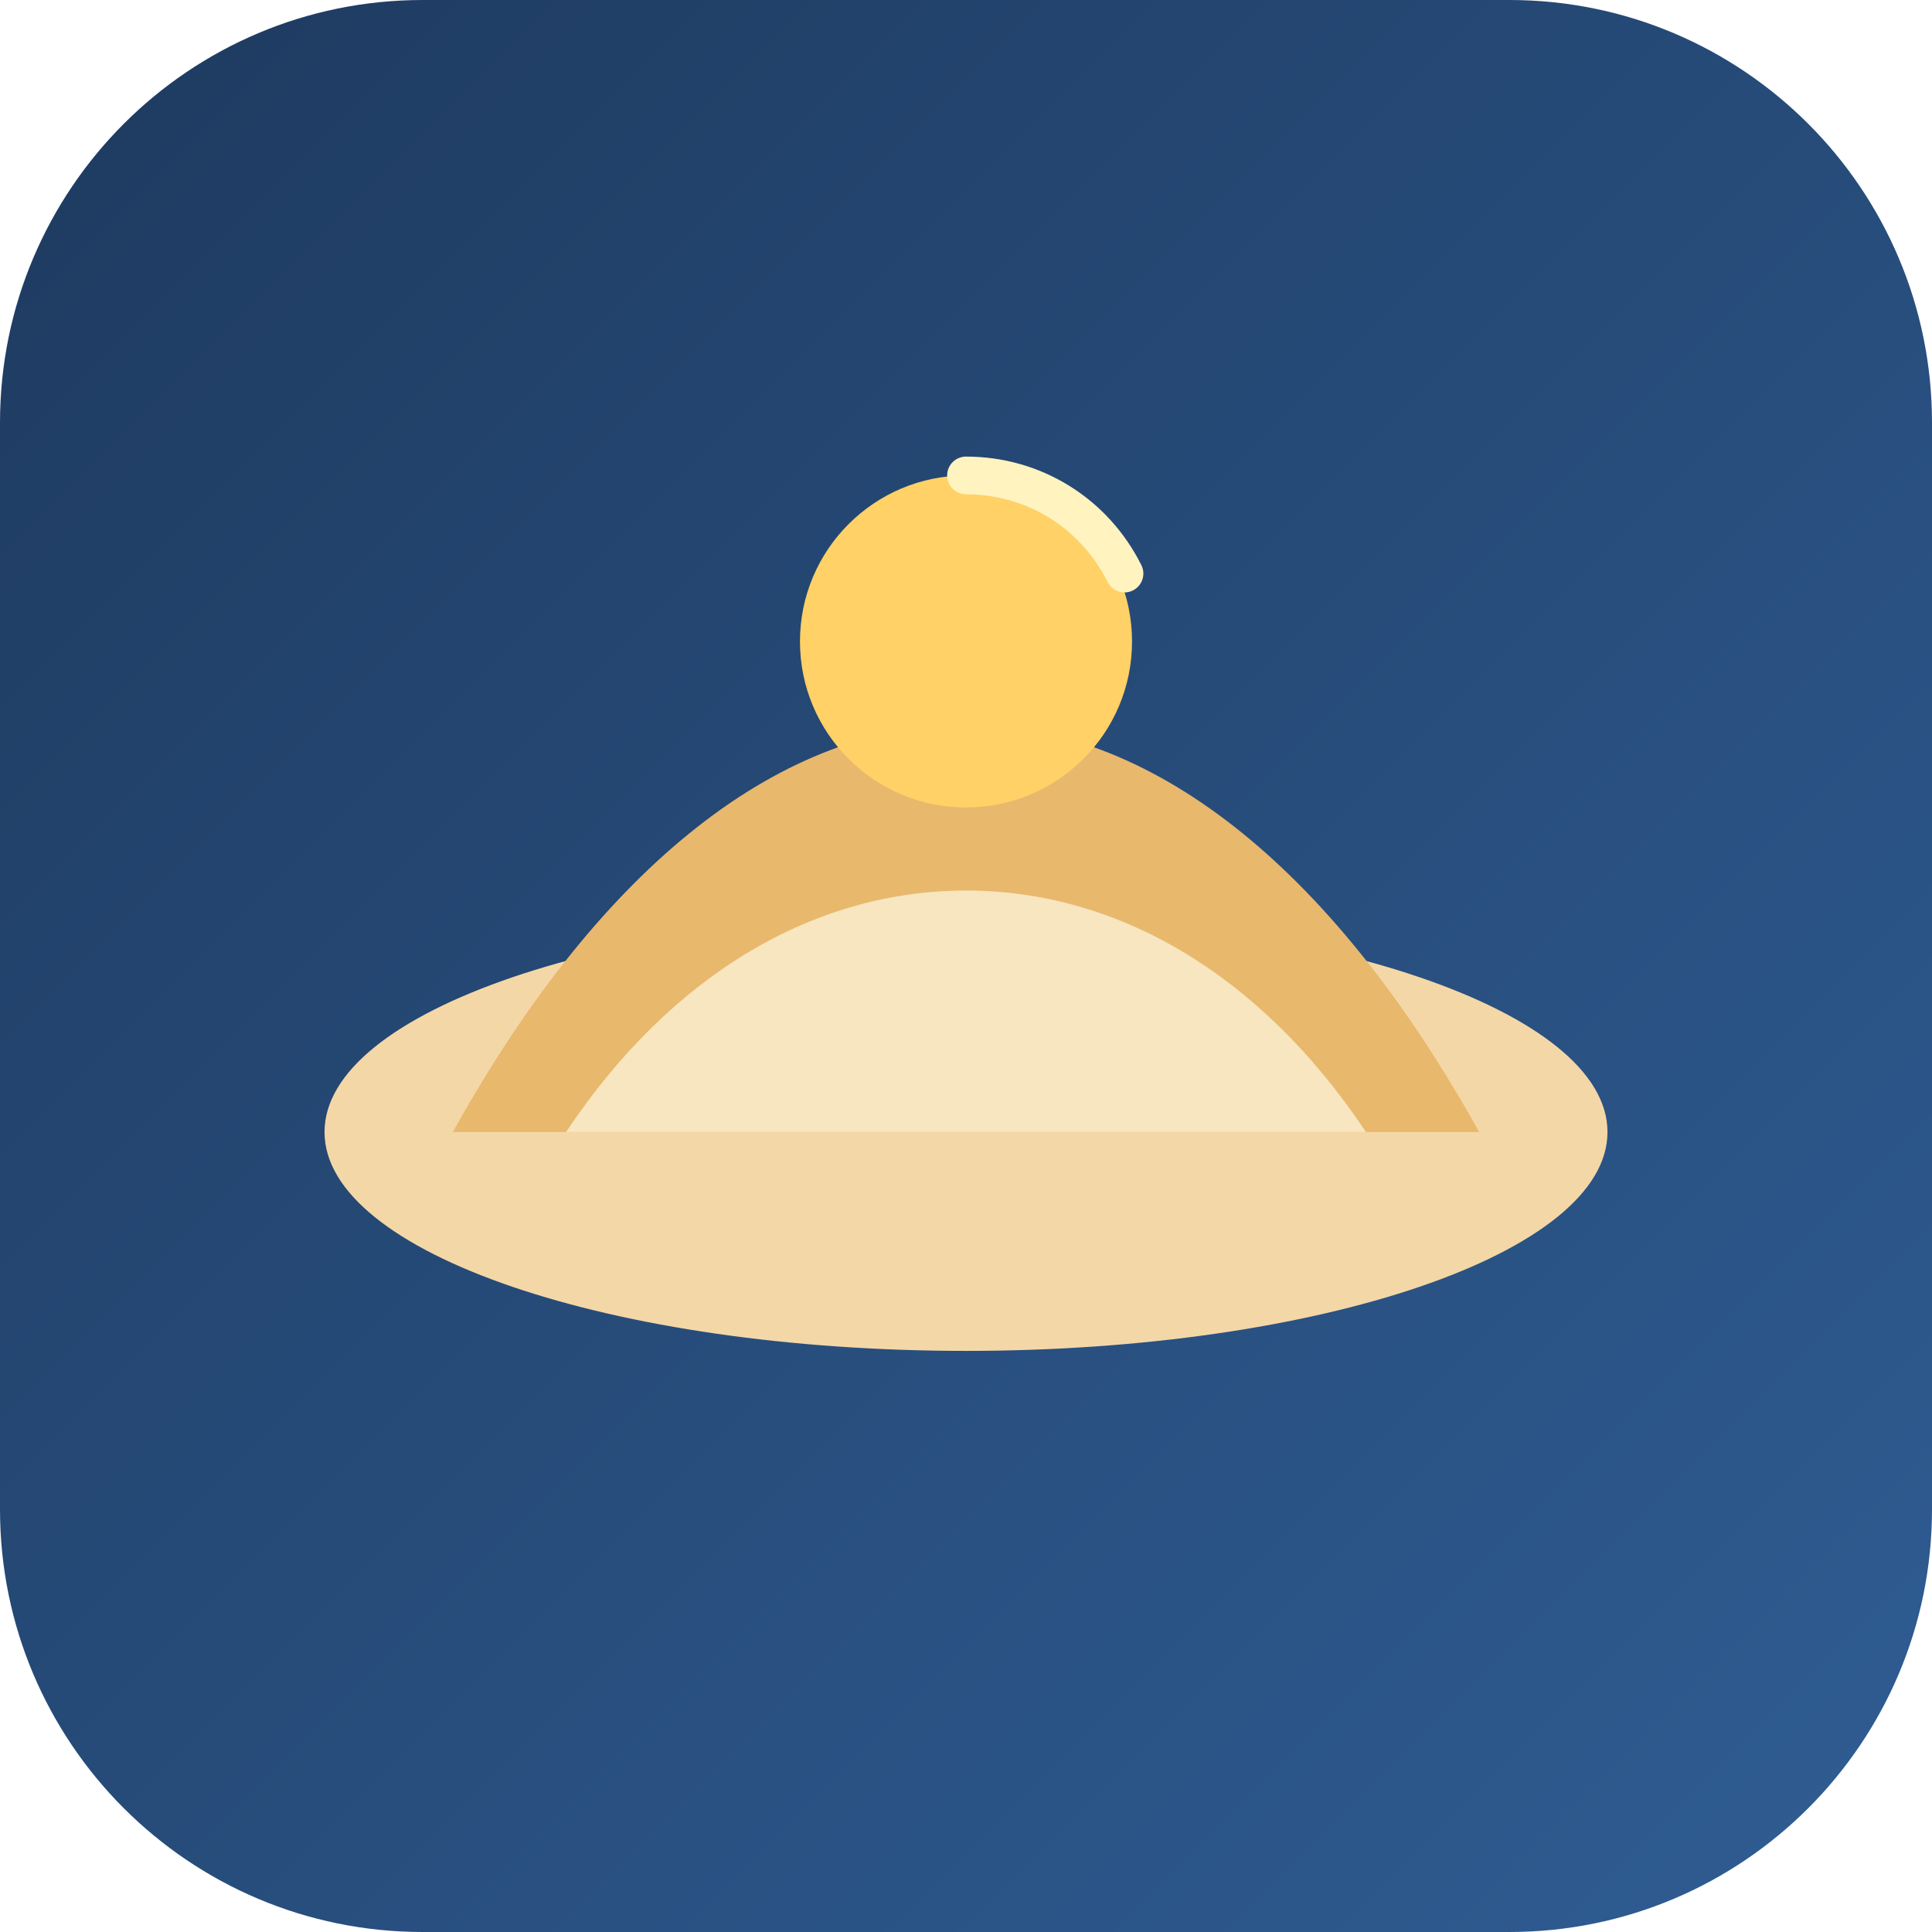
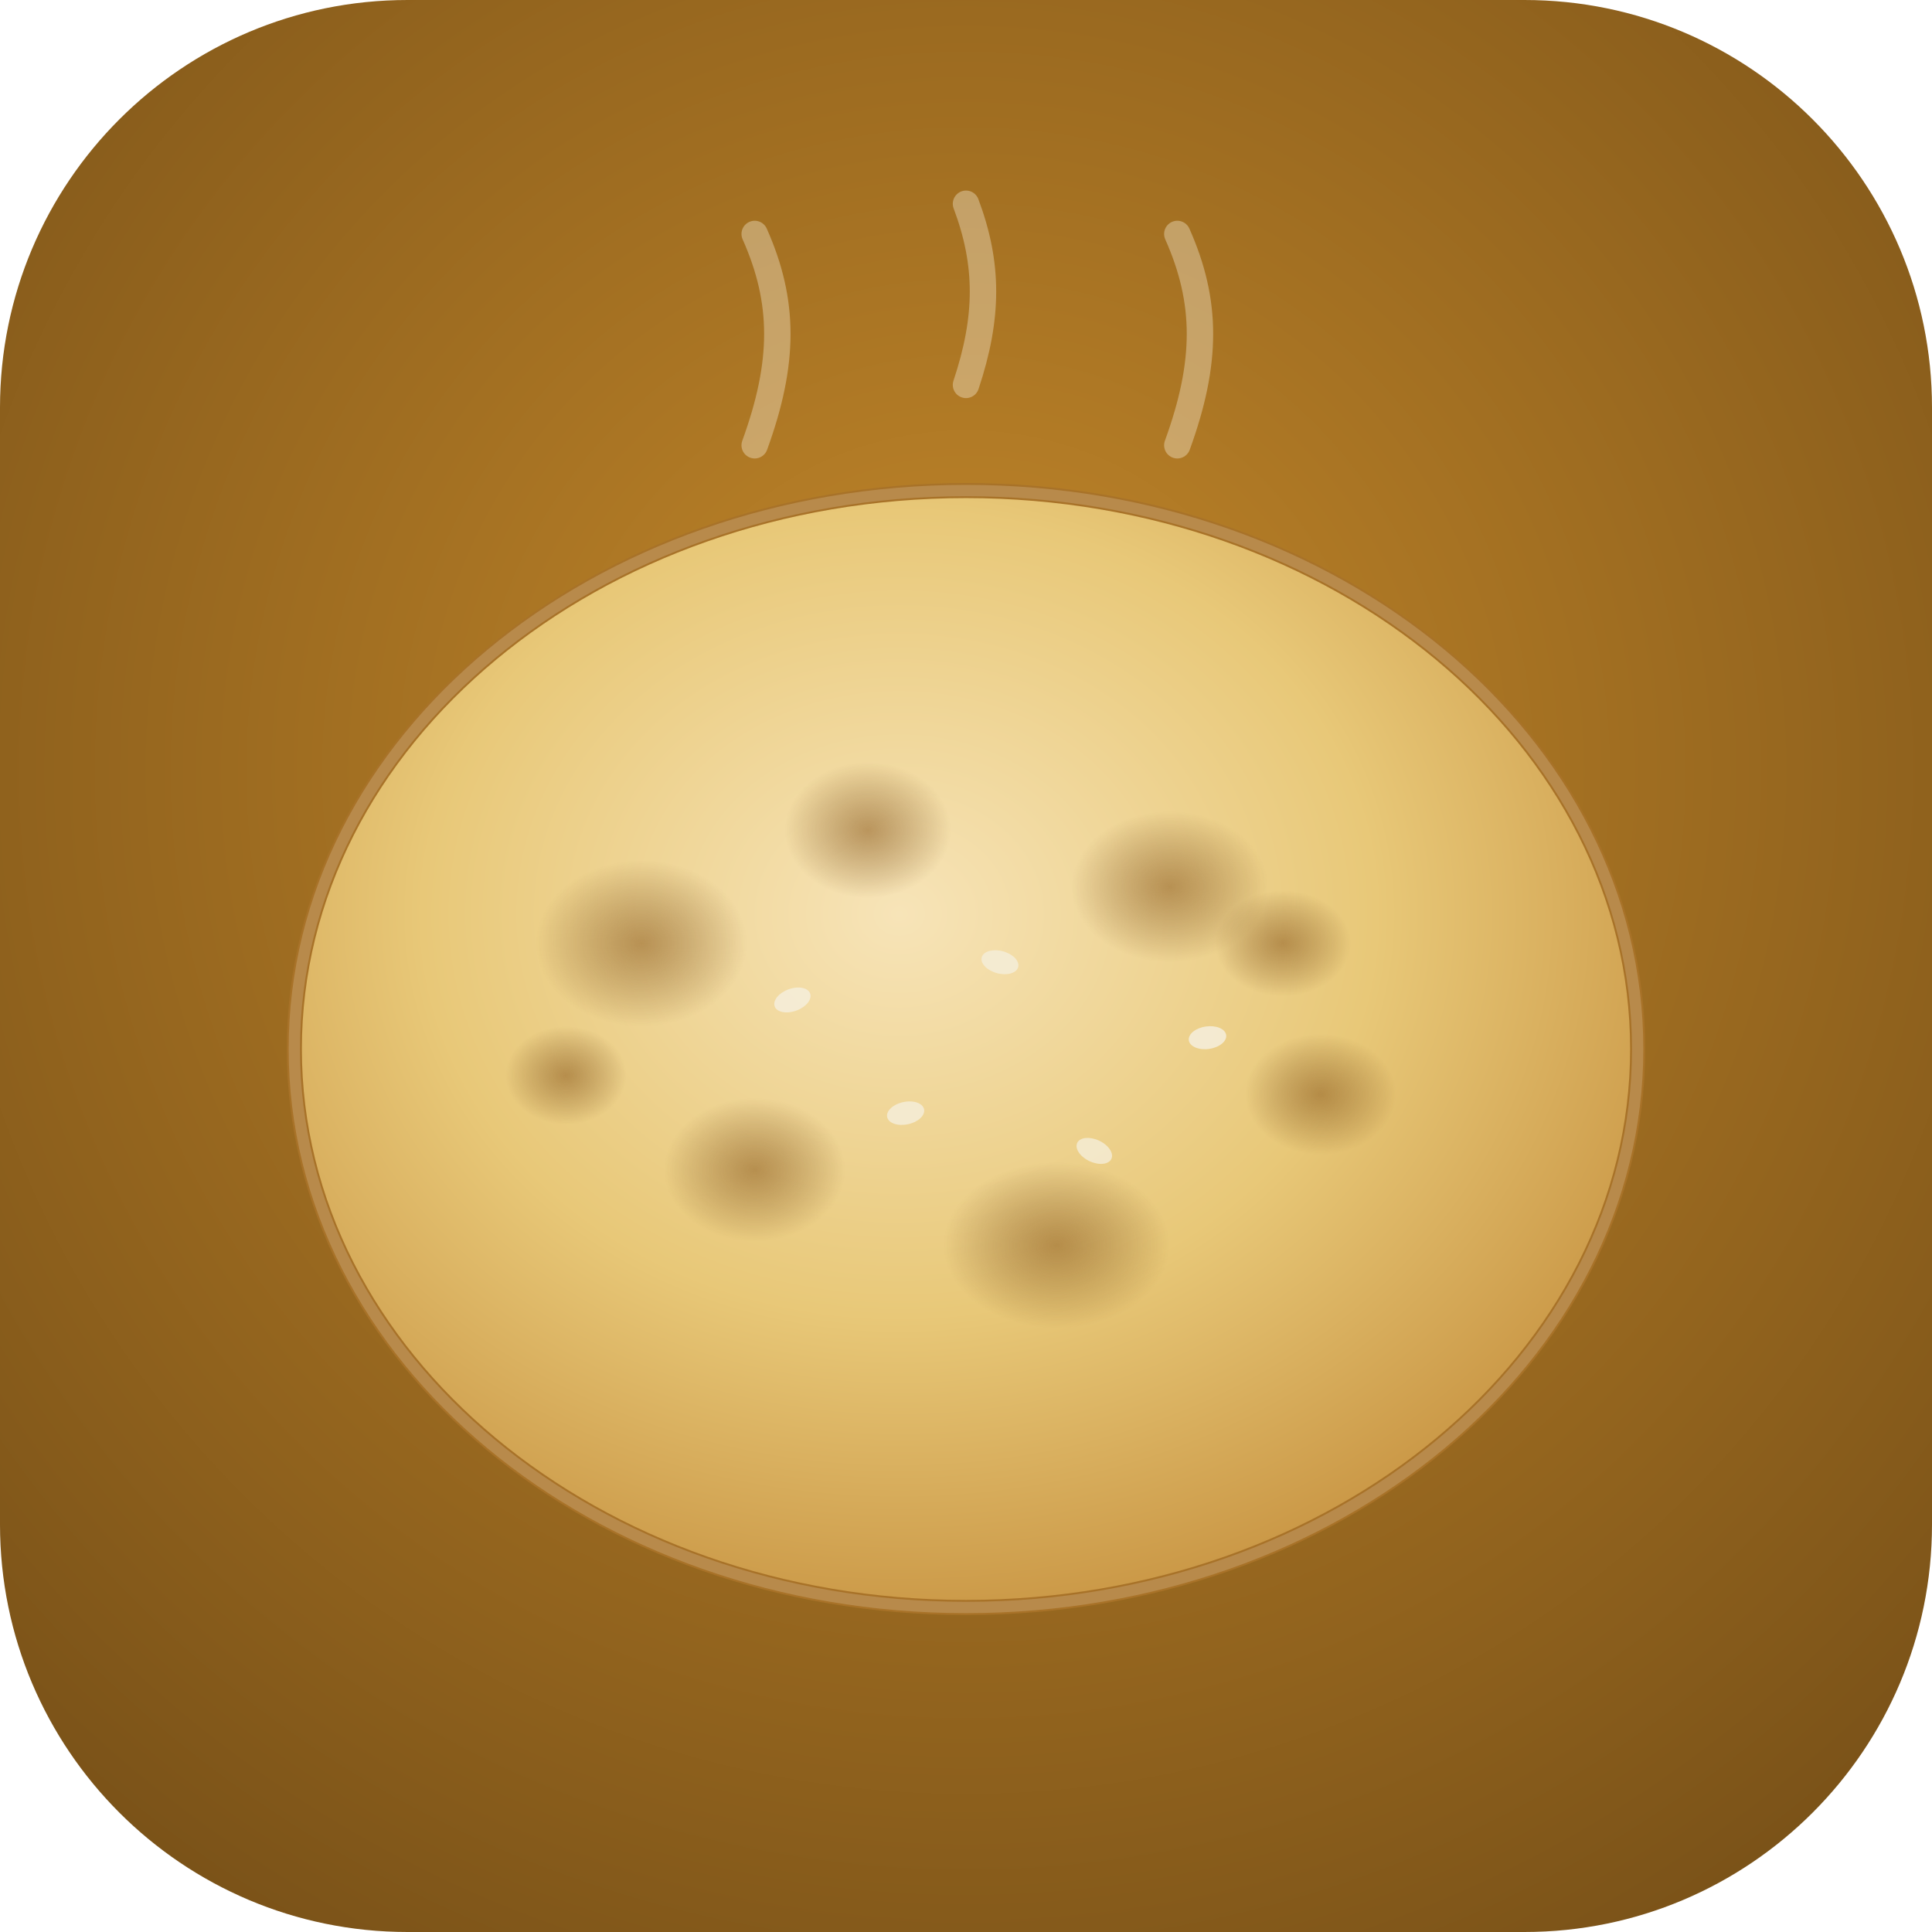
- <svg xmlns="http://www.w3.org/2000/svg" viewBox="0 0 512 512" role="img" aria-label="Daily Bread">
+ <svg xmlns="http://www.w3.org/2000/svg" viewBox="0 0 512 512" role="img" aria-label="Roz Ki Roti — Daily Bread">
  <defs>
-     <linearGradient id="bg" x1="0%" y1="0%" x2="100%" y2="100%">
-       <stop offset="0%" stop-color="#1e3a5f" />
-       <stop offset="100%" stop-color="#2f5d94" />
-     </linearGradient>
+     <radialGradient id="bg" cx="50%" cy="40%" r="70%">
+       <stop offset="0%" stop-color="#c4882a" />
+       <stop offset="100%" stop-color="#7a5218" />
+     </radialGradient>
+     <radialGradient id="bread" cx="45%" cy="38%" r="65%">
+       <stop offset="0%" stop-color="#f7e4b8" />
+       <stop offset="55%" stop-color="#e8c878" />
+       <stop offset="100%" stop-color="#c89442" />
+     </radialGradient>
+     <radialGradient id="spot" cx="50%" cy="50%" r="50%">
+       <stop offset="0%" stop-color="#8b5a1e" stop-opacity="0.55" />
+       <stop offset="100%" stop-color="#6b4010" stop-opacity="0" />
+     </radialGradient>
  </defs>
-   <rect width="512" height="512" rx="112" fill="url(#bg)" />
-   <ellipse cx="256" cy="300" rx="170" ry="58" fill="#f4d7a6" />
-   <path d="M120 300c40-72 88-108 136-108s96 36 136 108" fill="#e8b86d" />
-   <path d="M150 300c28-42 66-64 106-64s78 22 106 64" fill="#f7e6bf" />
-   <circle cx="256" cy="170" r="44" fill="#ffd166" />
-   <path d="M256 126c18 0 34 10 42 26" stroke="#fff3bf" stroke-width="10" stroke-linecap="round" fill="none" />
+   <rect width="512" height="512" rx="108" fill="url(#bg)" />
+   <path d="M200 118c8-22 8-38 0-56M256 102c6-18 6-32 0-48M312 118c8-22 8-38 0-56" stroke="#fff8e8" stroke-width="7" stroke-linecap="round" fill="none" opacity="0.35" />
+   <ellipse cx="256" cy="278" rx="178" ry="148" fill="url(#bread)" stroke="#a87228" stroke-width="4" />
+   <ellipse cx="170" cy="250" rx="28" ry="22" fill="url(#spot)" />
+   <ellipse cx="230" cy="220" rx="22" ry="18" fill="url(#spot)" />
+   <ellipse cx="310" cy="235" rx="26" ry="20" fill="url(#spot)" />
+   <ellipse cx="350" cy="290" rx="20" ry="16" fill="url(#spot)" />
+   <ellipse cx="200" cy="310" rx="24" ry="19" fill="url(#spot)" />
+   <ellipse cx="280" cy="330" rx="30" ry="22" fill="url(#spot)" />
+   <ellipse cx="340" cy="250" rx="18" ry="14" fill="url(#spot)" />
+   <ellipse cx="150" cy="285" rx="16" ry="13" fill="url(#spot)" />
+   <ellipse cx="210" cy="265" rx="5" ry="3" fill="#f5edd8" opacity="0.9" transform="rotate(-20 210 265)" />
+   <ellipse cx="265" cy="255" rx="5" ry="3" fill="#f5edd8" opacity="0.85" transform="rotate(15 265 255)" />
+   <ellipse cx="320" cy="275" rx="5" ry="3" fill="#f5edd8" opacity="0.9" transform="rotate(-8 320 275)" />
+   <ellipse cx="290" cy="305" rx="5" ry="3" fill="#f5edd8" opacity="0.8" transform="rotate(25 290 305)" />
+   <ellipse cx="240" cy="295" rx="5" ry="3" fill="#f5edd8" opacity="0.85" transform="rotate(-12 240 295)" />
+   <ellipse cx="256" cy="278" rx="178" ry="148" fill="none" stroke="#fff8e8" stroke-width="3" opacity="0.18" />
</svg>
